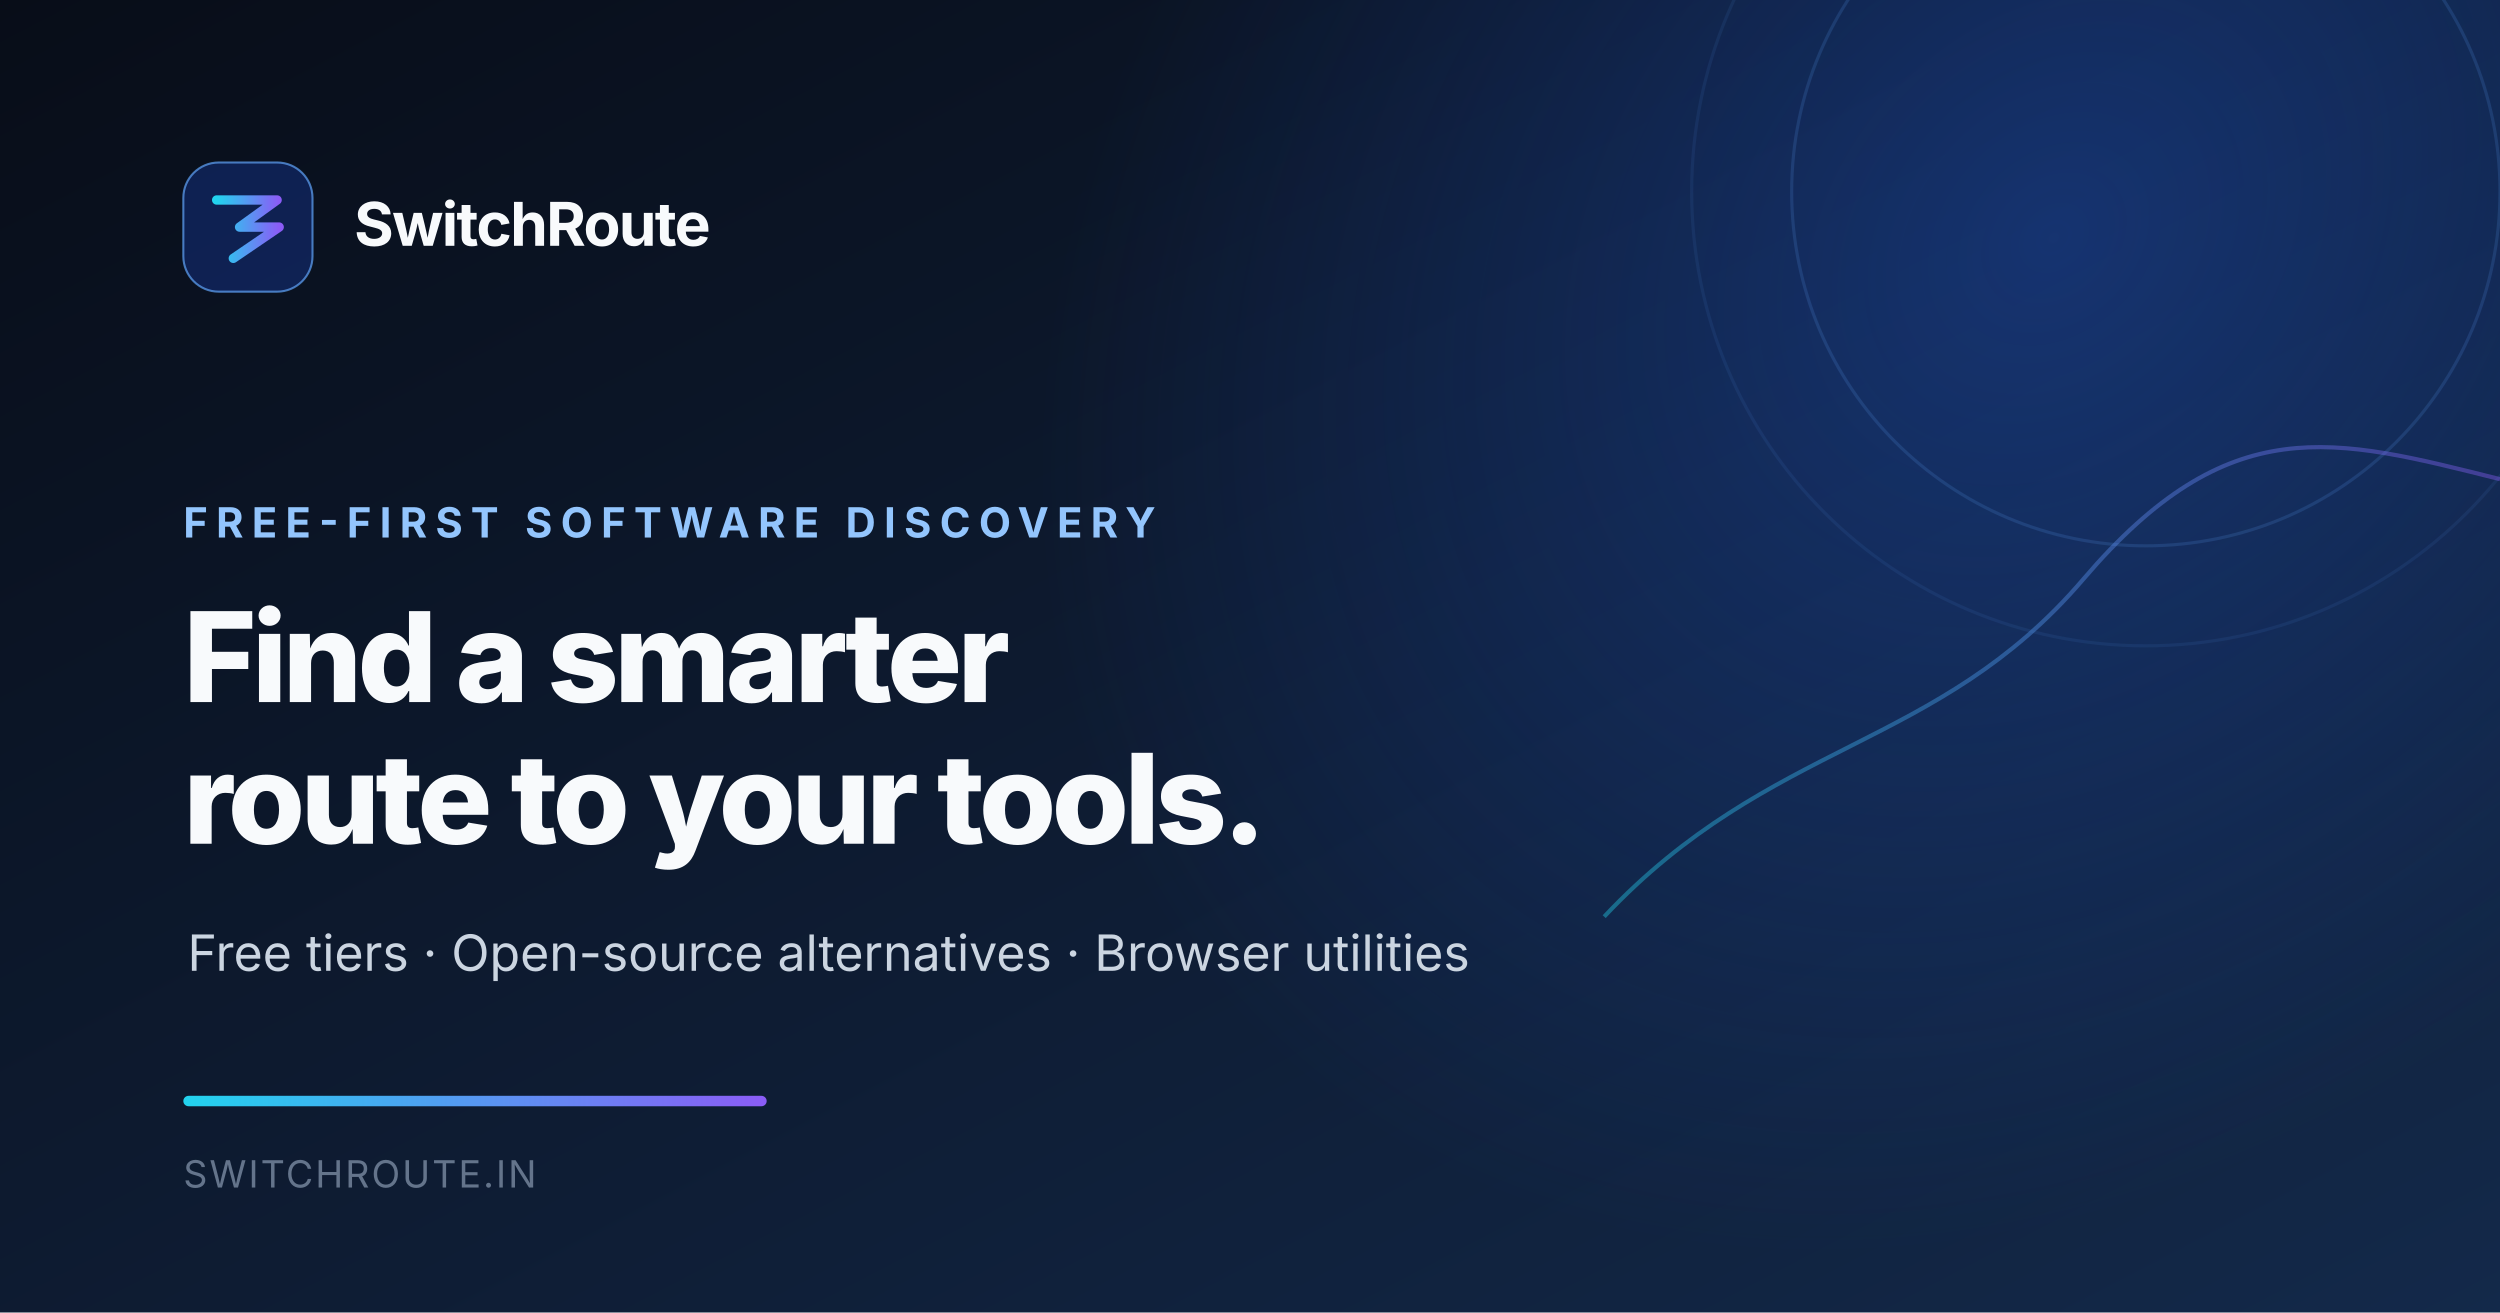
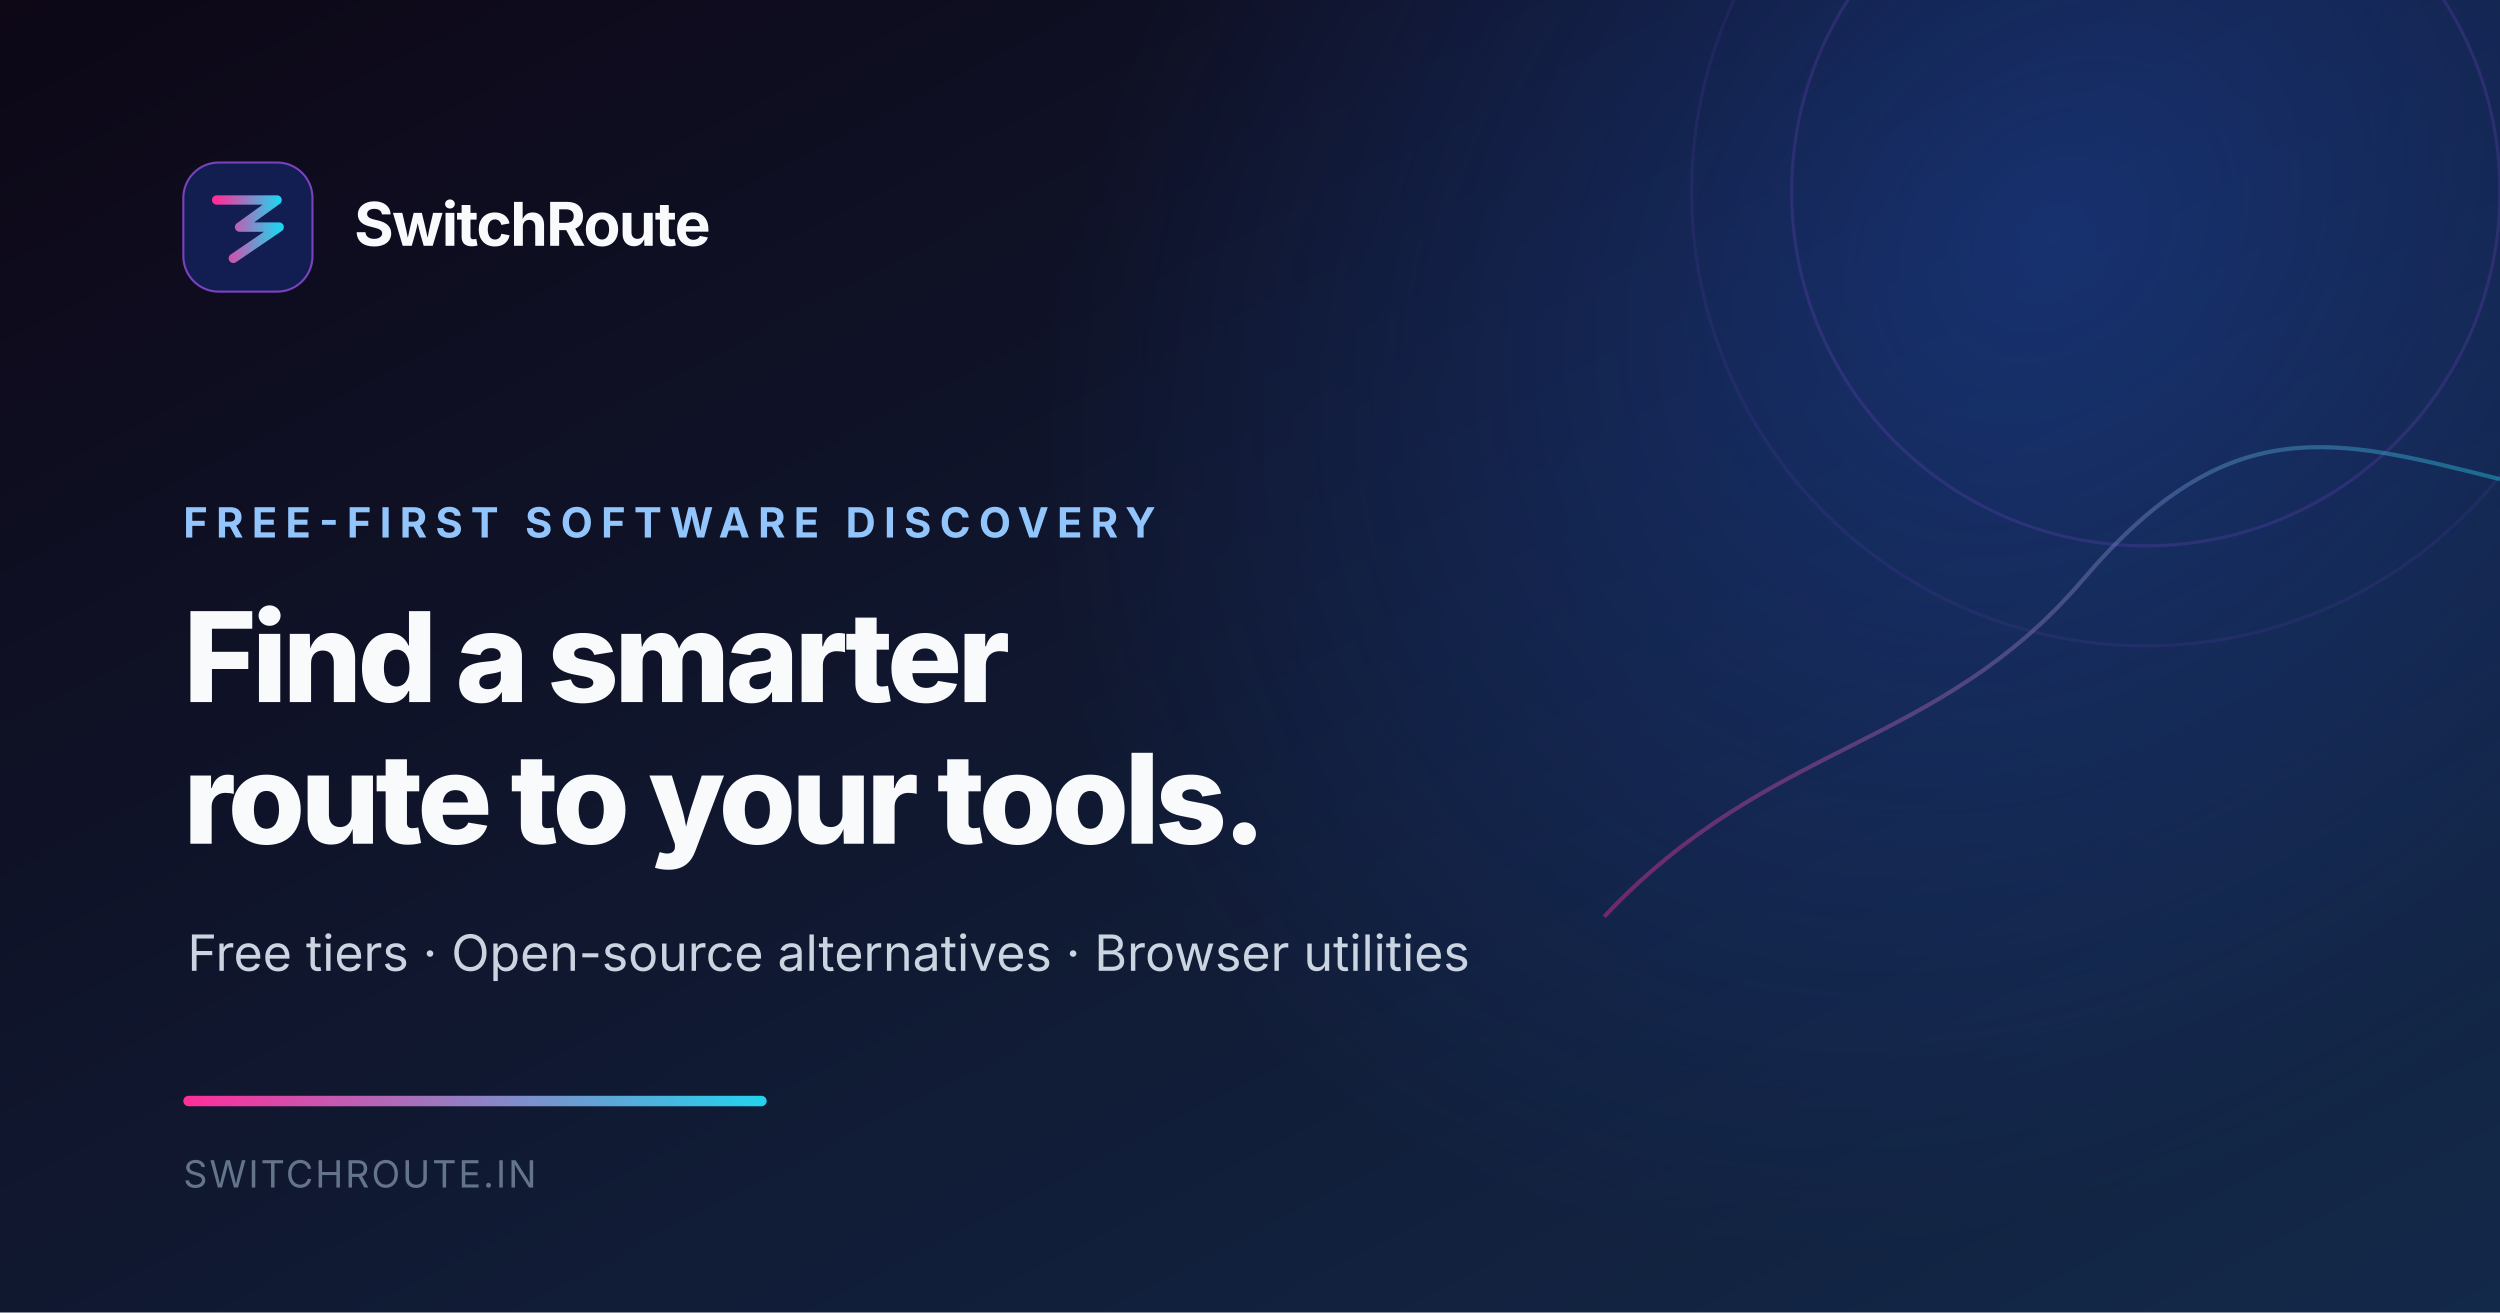
<svg xmlns="http://www.w3.org/2000/svg" width="1200" height="630" viewBox="0 0 1200 630" role="img" aria-labelledby="title desc">
  <defs>
    <linearGradient id="background" x1="0" y1="0" x2="1" y2="1">
-       <stop offset="0" stop-color="#080D18" />
+       <stop offset="0" stop-color="#0D0716" />
      <stop offset="1" stop-color="#13294A" />
    </linearGradient>
    <linearGradient id="accent" x1="0" y1="0" x2="1" y2="0">
-       <stop offset="0" stop-color="#22D3EE" />
-       <stop offset="1" stop-color="#8B5CF6" />
+       <stop offset="0" stop-color="#FF2E9A" />
+       <stop offset="1" stop-color="#22D3EE" />
    </linearGradient>
    <radialGradient id="glow" cx="0" cy="0" r="1" gradientTransform="translate(985 116) rotate(135) scale(540 430)" gradientUnits="userSpaceOnUse">
      <stop offset="0" stop-color="#2563EB" stop-opacity=".34" />
      <stop offset="1" stop-color="#2563EB" stop-opacity="0" />
    </radialGradient>
  </defs>
  <rect width="1200" height="630" fill="url(#background)" />
  <rect width="1200" height="630" fill="url(#glow)" />
-   <circle cx="1030" cy="92" r="170" fill="none" stroke="#60A5FA" stroke-opacity=".16" stroke-width="1.5" />
-   <circle cx="1030" cy="92" r="218" fill="none" stroke="#60A5FA" stroke-opacity=".09" stroke-width="1.5" />
+   <circle cx="1030" cy="92" r="170" fill="none" stroke="#A855F7" stroke-opacity=".16" stroke-width="1.5" />
+   <circle cx="1030" cy="92" r="218" fill="none" stroke="#A855F7" stroke-opacity=".09" stroke-width="1.5" />
  <path d="M770 440 C850 355 930 360 1000 278 S1120 210 1200 230" fill="none" stroke="url(#accent)" stroke-opacity=".4" stroke-width="2" />
  <g transform="translate(88 78)">
-     <rect width="62" height="62" rx="17" fill="#1D4ED8" fill-opacity=".28" stroke="#60A5FA" stroke-opacity=".7" />
+     <rect width="62" height="62" rx="17" fill="#1D4ED8" fill-opacity=".28" stroke="#A855F7" stroke-opacity=".7" />
    <path d="M16 18 H45 L27 31 H46 L24 46" fill="none" stroke="url(#accent)" stroke-width="4.5" stroke-linecap="round" stroke-linejoin="round" />
    <text x="82" y="40" fill="#F8FAFC" font-family="Inter,Arial,sans-serif" font-size="29" font-weight="750" letter-spacing="-.8">SwitchRoute</text>
  </g>
  <text x="88" y="258" fill="#93C5FD" font-family="Inter,Arial,sans-serif" font-size="20" font-weight="700" letter-spacing="4">FREE-FIRST SOFTWARE DISCOVERY</text>
  <text x="88" y="337" fill="#F8FAFC" font-family="Inter,Arial,sans-serif" font-size="60" font-weight="780" letter-spacing="-2.2">Find a smarter</text>
  <text x="88" y="405" fill="#F8FAFC" font-family="Inter,Arial,sans-serif" font-size="60" font-weight="780" letter-spacing="-2.2">route to your tools.</text>
  <text x="90" y="466" fill="#CBD5E1" font-family="Inter,Arial,sans-serif" font-size="24">Free tiers · Open-source alternatives · Browser utilities</text>
  <rect x="88" y="526" width="280" height="5" rx="2.5" fill="url(#accent)" />
  <text x="88" y="570" fill="#64748B" font-family="Inter,Arial,sans-serif" font-size="18" letter-spacing="1">SWITCHROUTE.IN</text>
</svg>
